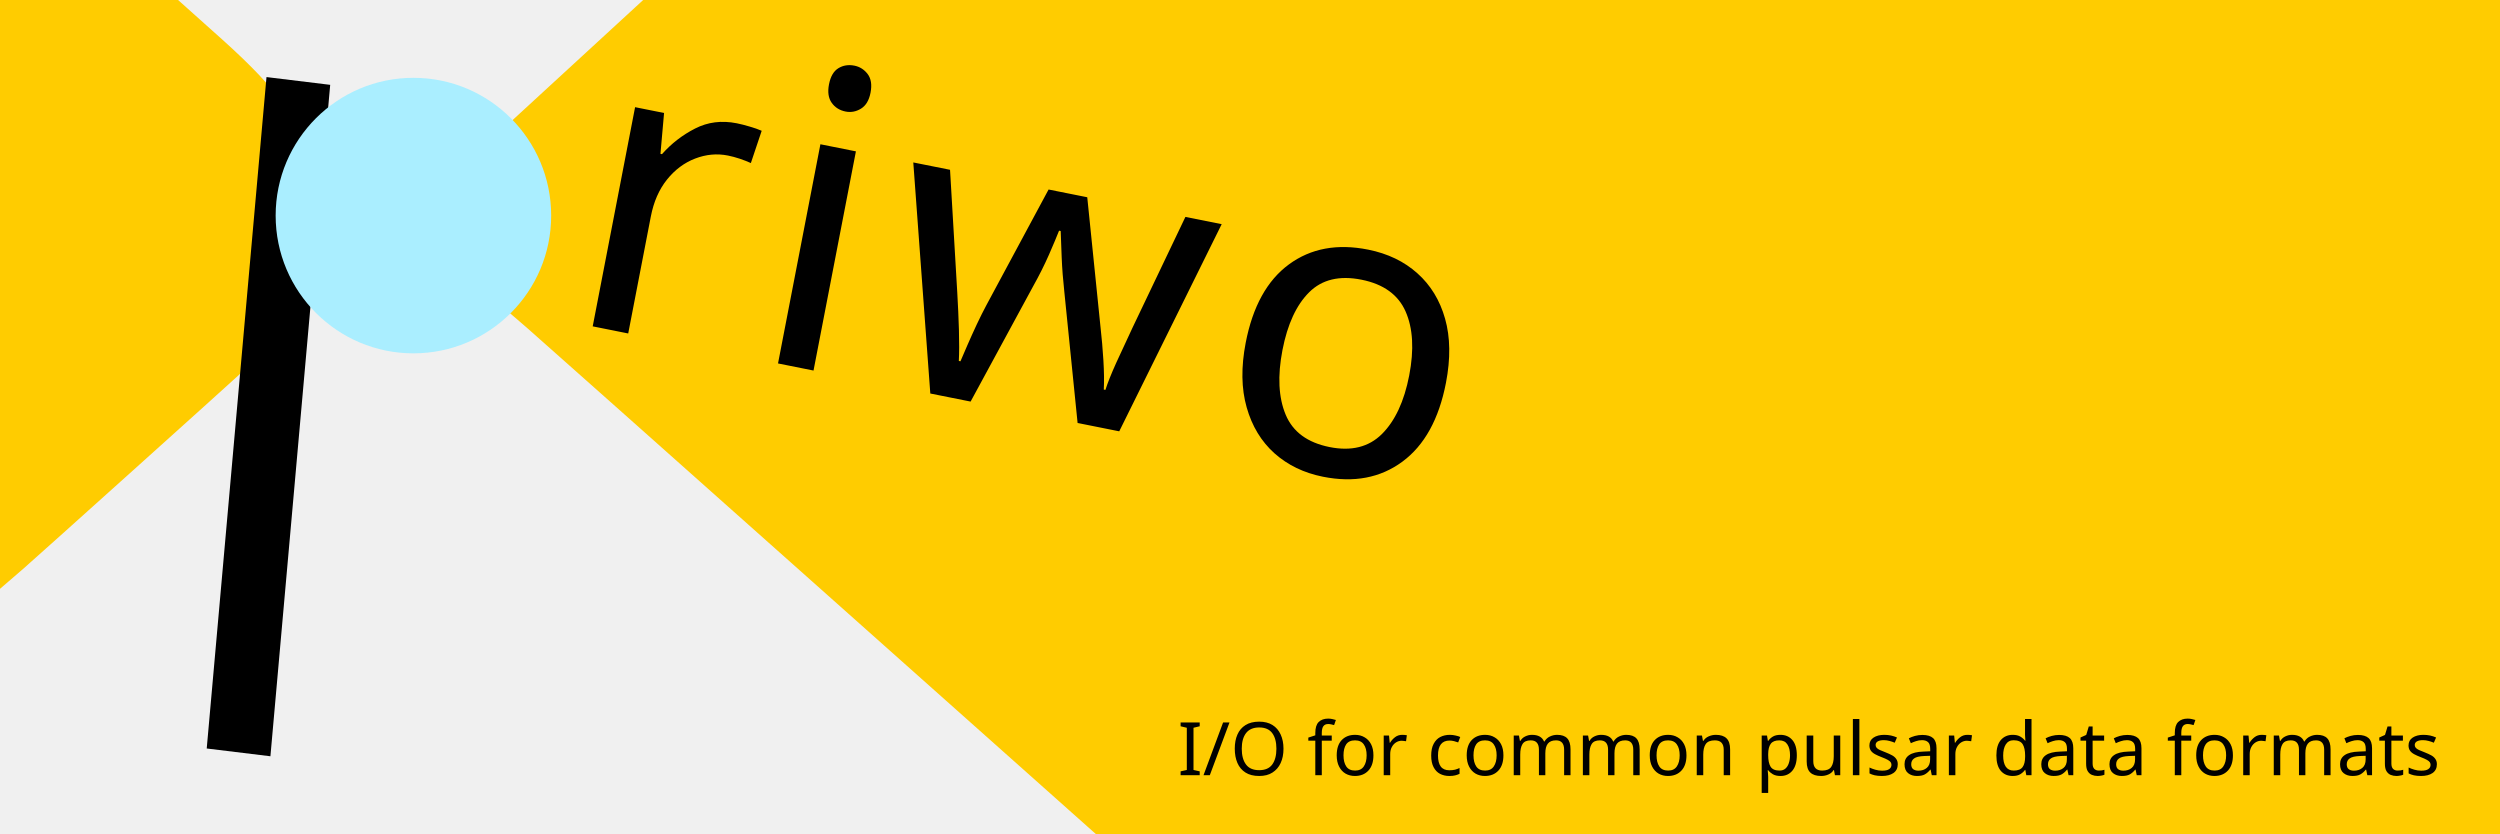
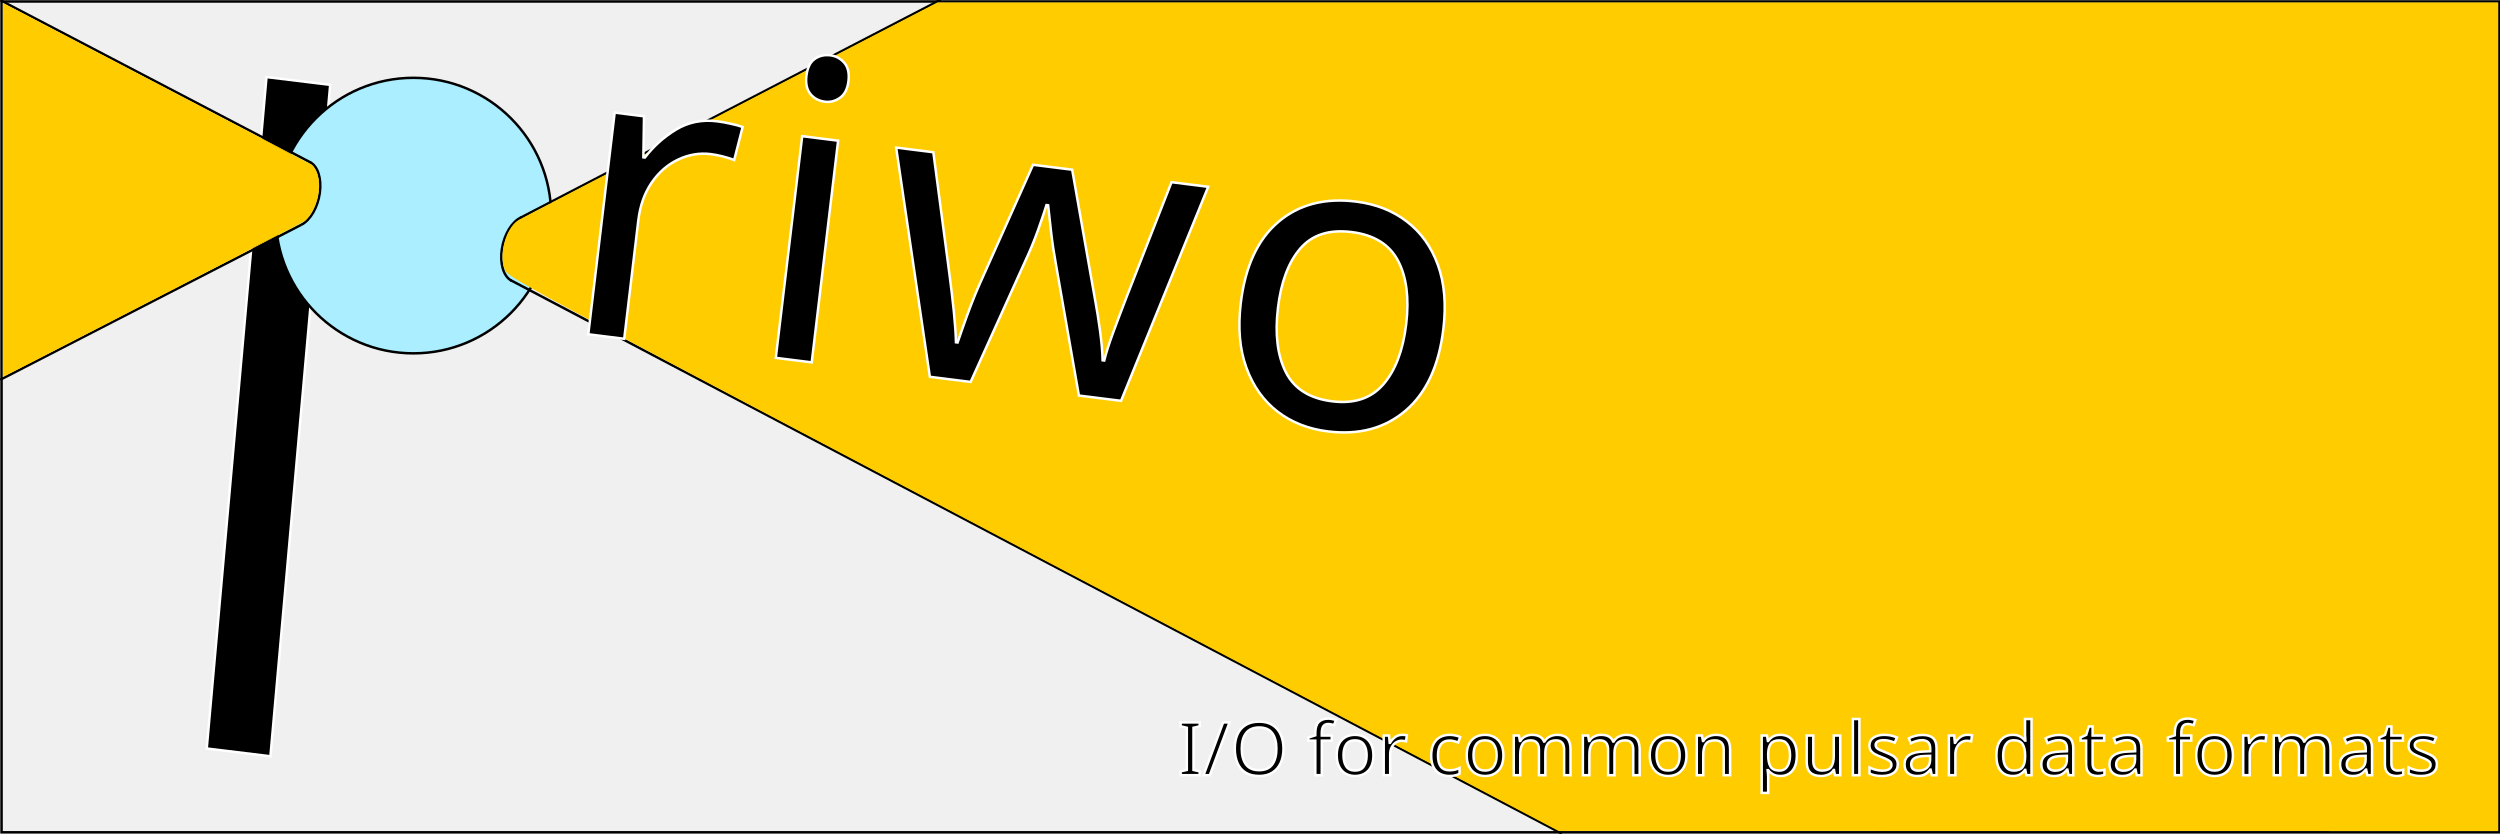
<svg xmlns="http://www.w3.org/2000/svg" width="1500" height="500" viewBox="0 0 396.875 132.292" version="1.1" id="svg5">
  <defs id="defs2" />
  <g id="layer1">
-     <path style="fill:#ffcc00;fill-opacity:1;stroke:#ffcc00;stroke-width:20;stroke-miterlimit:4;stroke-dasharray:none;stroke-opacity:1" d="M 1.414,171.558 V 4.243 H 49.003 96.592 L 126.785,31.259 c 16.606,14.859 30.153,29.178 30.105,31.82 -0.048,2.642 -3.03,37.014 -6.625,76.382 -4.661,51.036 -7.68,72.64 -10.519,75.278 C 132.244,221.711 13.914,328.092 7.661,333.486 l -6.247,5.388 z" id="path51483" transform="scale(0.2645833)" />
-     <path style="fill:#ffcc00;fill-opacity:1;stroke:#ffcc00;stroke-width:20;stroke-miterlimit:4;stroke-dasharray:none;stroke-opacity:1" d="M 499.217,346.086 C 406.657,263.664 327.331,193.127 322.937,189.336 l -7.989,-6.892 7.989,-16.269 c 11.104,-22.612 11.151,-51.892 0.119,-73.291 L 315.531,78.288 355.755,41.304 395.98,4.319 946.816,4.281 1497.652,4.243 V 250.316 496.389 l -415.072,-0.223 -415.072,-0.223 z" id="path51444" transform="scale(0.2645833)" />
-     <rect style="fill:#000000;stroke:none;stroke-width:1" id="rect31" width="10.187" height="107.011" x="43.247" y="7.026" transform="matrix(0.9926425,0.121082,-0.08867414,0.9960607,0,0)" />
-     <circle style="fill:#aaeeff;stroke:none;stroke-width:0.794" id="path189" cx="65.629" cy="34.224" r="21.87" />
-     <text xml:space="preserve" style="font-size:11.74px;line-height:1.25;font-family:'Dela Gothic One';-inkscape-font-specification:'Dela Gothic One';stroke-width:0.293" x="186.953" y="123.061" id="text23775">
-       <tspan id="tspan23773" style="font-style:normal;font-variant:normal;font-weight:normal;font-stretch:normal;font-family:'Fredoka One';-inkscape-font-specification:'Fredoka One';stroke-width:0.293" x="186.953" y="123.061">I/O for common pulsar data formats</tspan>
+     <rect style="fill:#000000;stroke:#ffffff;stroke-width:0.397;stroke-dasharray:none" id="rect31" width="10.187" height="107.011" x="43.247" y="7.026" transform="matrix(0.9926425,0.121082,-0.08867414,0.9960607,0,0)" />
+     <circle style="fill:#aaeeff;stroke:#000000;stroke-width:0.397;stroke-dasharray:none" id="path189" cx="65.629" cy="34.224" r="21.87" />
+     <g id="g7608" transform="translate(0.04490946,175.2776)">
+       <g id="g7672" transform="translate(0,-175.244)">
+         <g id="g7643">
+           <g id="g6359" transform="translate(330.9103,-290.5403)">
+             <g id="g6259" transform="translate(-331.4442,290.4736)">
+               <path style="fill:none;stroke:#000000;stroke-width:0.397;stroke-dasharray:none" id="path4608" transform="rotate(103.2887)" d="m 24.618,-89.733 a 5.319,3.112 0 0 1 -4.55,2.623 5.319,3.112 0 0 1 -5.574,-1.825" />
+               <path style="fill:none;stroke:#000000;stroke-width:0.397;stroke-dasharray:none" d="M 83.084,34.614 149.812,0" id="path4808" />
+               <path style="fill:none;stroke:#000000;stroke-width:0.397;stroke-dasharray:none" d="M 81.499,44.483 248.419,132.358" id="path4810" />
+             </g>
+           </g>
+           <g id="g6367" transform="translate(94.75079,8.84929)">
+             <g id="g6375">
+               <g id="g6265" transform="translate(-94.54515,-8.894765)">
+                 <path style="fill:none;stroke:#000000;stroke-width:0.397;stroke-dasharray:none" id="ellipse4612" transform="rotate(103.2887)" d="m 13.809,-53.568 a 5.296,3.112 0 0 1 4.426,-2.642 5.296,3.112 0 0 1 5.588,1.722" />
+                 <path style="fill:none;stroke:#000000;stroke-width:0.397;stroke-dasharray:none" d="M 49.09,25.824 -0.206,0.045" id="path4661" />
+                 <path style="fill:none;stroke:#000000;stroke-width:0.397;stroke-dasharray:none" d="M 47.572,35.701 -0.206,60.291" id="path4665" />
+               </g>
+             </g>
+           </g>
+           <rect style="fill:none;stroke:#000000;stroke-width:0.397;stroke-dasharray:none" id="rect6533" width="396.478" height="131.895" x="0.201" y="0.201" />
+         </g>
+         <path style="fill:#ffcc00;stroke:#ffcc00;stroke-width:0.445;stroke-dasharray:none" d="M 1.927,776.288 V 664.404 l 2.149,1.147 c 1.182,0.631 42.615,22.305 92.073,48.163 49.458,25.859 90.26,47.28 90.671,47.604 2.101,1.652 3.688,5.185 4.26,9.482 1.13,8.488 -3.035,20.031 -8.757,24.268 -1.077,0.797 -161.3,83.508 -178.839,92.321 l -1.556,0.782 z" id="path7651" transform="matrix(0.2645833,0,0,0.2645833,-0.04490946,-175.2776)" />
+         <path style="fill:#ffcc00;stroke:#ffcc00;stroke-width:1.965;stroke-dasharray:none" d="M 620.933,994.392 C 336.121,844.447 306.314,828.457 304.167,824.462 c -4.217,-7.849 -0.033,-24.548 7.299,-29.127 1.612,-1.007 58.79,-30.785 127.062,-66.173 l 124.132,-64.343 h 467.654 467.654 v 247.587 247.587 l -281.32,-0.04 -281.319,-0.04 -314.397,-165.52 z" id="path7655" transform="matrix(0.2645833,0,0,0.2645833,-0.04490946,-175.2776)" />
+       </g>
+     </g>
+     <text xml:space="preserve" style="font-size:65.728px;line-height:1.25;font-family:'Dela Gothic One';-inkscape-font-specification:'Dela Gothic One';letter-spacing:3.029px;stroke-width:0.397;stroke-dasharray:none;stroke:#ffffff;fill:#000000" x="93.992" y="40.774" id="text55110" transform="matrix(0.9864697,0.1239574,-0.1189068,0.9987744,0,0)">
+       <tspan id="tspan55108" style="font-style:normal;font-variant:normal;font-weight:normal;font-stretch:normal;font-family:'Fredoka One';-inkscape-font-specification:'Fredoka One';stroke-width:0.397;stroke-dasharray:none;stroke:#ffffff;fill:#000000" x="93.992" y="40.774" dx="0">riwo</tspan>
    </text>
-     <text xml:space="preserve" style="font-size:65.728px;line-height:1.25;font-family:'Dela Gothic One';-inkscape-font-specification:'Dela Gothic One';stroke-width:1.643;letter-spacing:3.029px" x="97.219" y="32.152" id="text55110" transform="matrix(0.9748988,0.1950901,-0.1909441,0.9875371,0,0)">
-       <tspan id="tspan55108" style="font-style:normal;font-variant:normal;font-weight:normal;font-stretch:normal;font-family:'Fredoka One';-inkscape-font-specification:'Fredoka One';stroke-width:1.643" x="97.219" y="32.152" dx="0">riwo</tspan>
+     <text xml:space="preserve" style="font-size:11.74px;line-height:1.25;font-family:'Dela Gothic One';-inkscape-font-specification:'Dela Gothic One';stroke-width:0.397;stroke-dasharray:none;stroke:#ffffff;fill:#000000" x="186.953" y="123.061" id="text23775">
+       <tspan id="tspan23773" style="font-style:normal;font-variant:normal;font-weight:normal;font-stretch:normal;font-family:'Fredoka One';-inkscape-font-specification:'Fredoka One';stroke-width:0.397;stroke-dasharray:none;stroke:#ffffff;fill:#000000" x="186.953" y="123.061">I/O for common pulsar data formats</tspan>
    </text>
  </g>
</svg>
